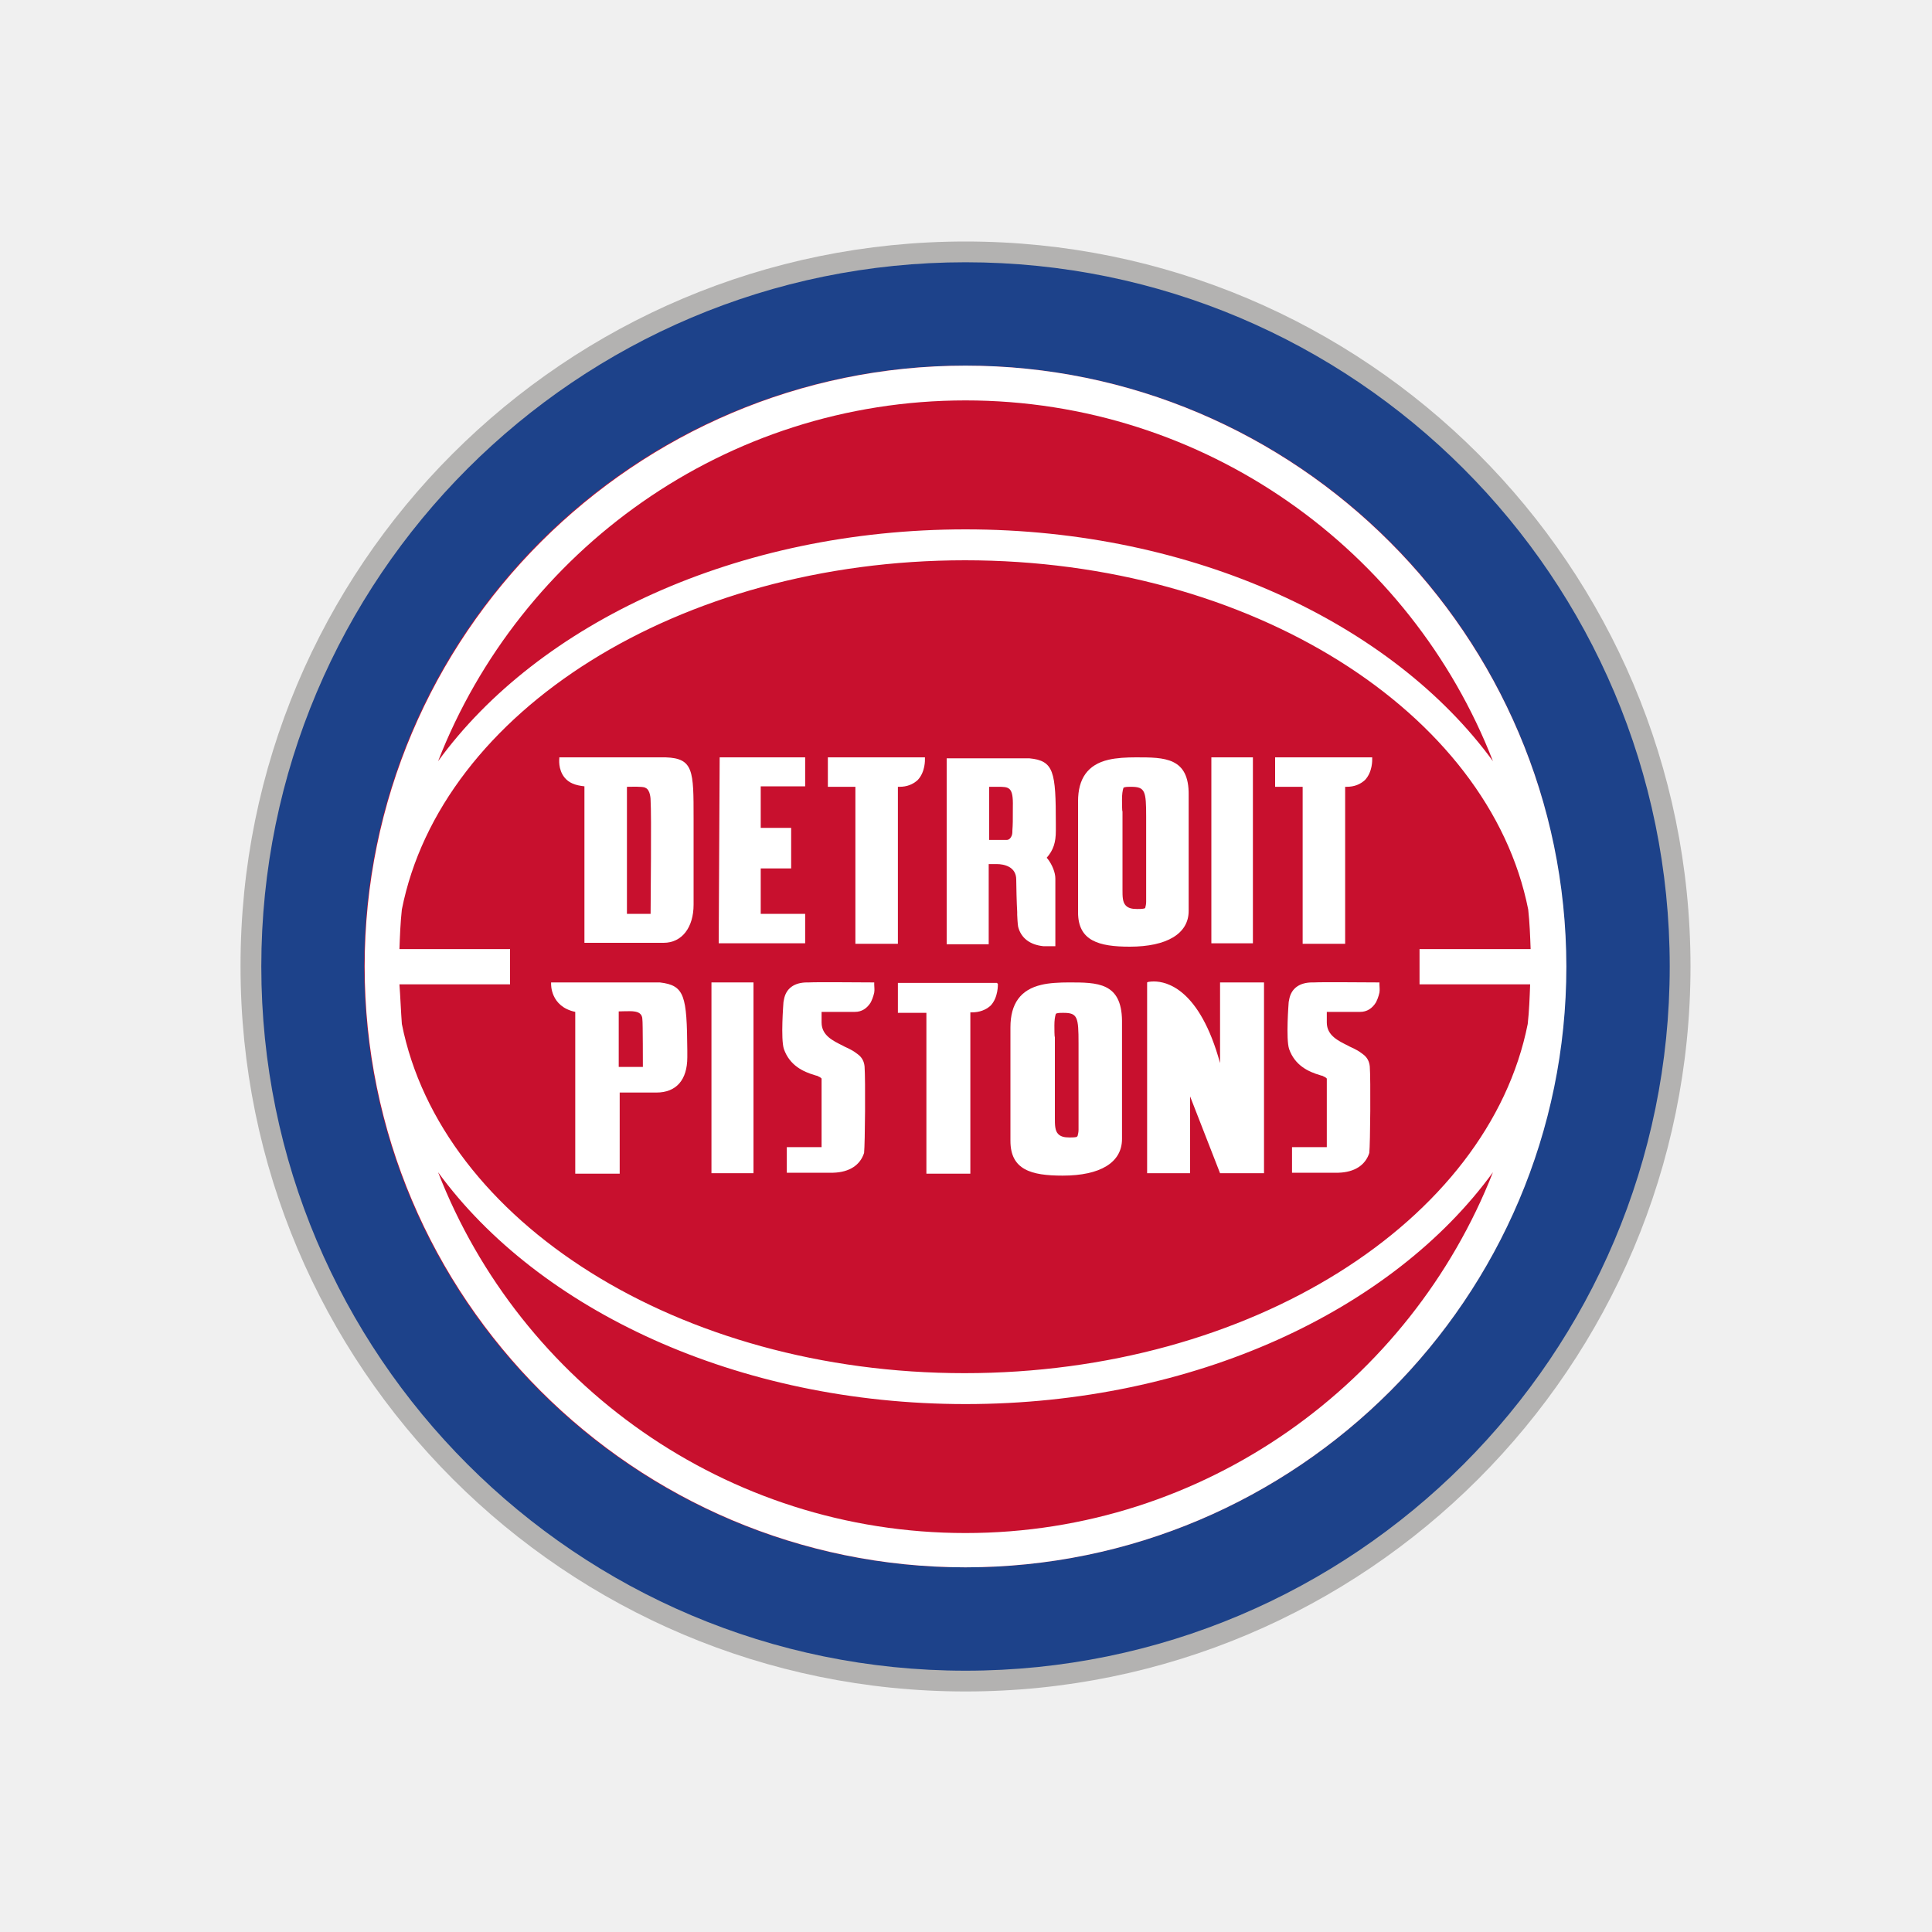
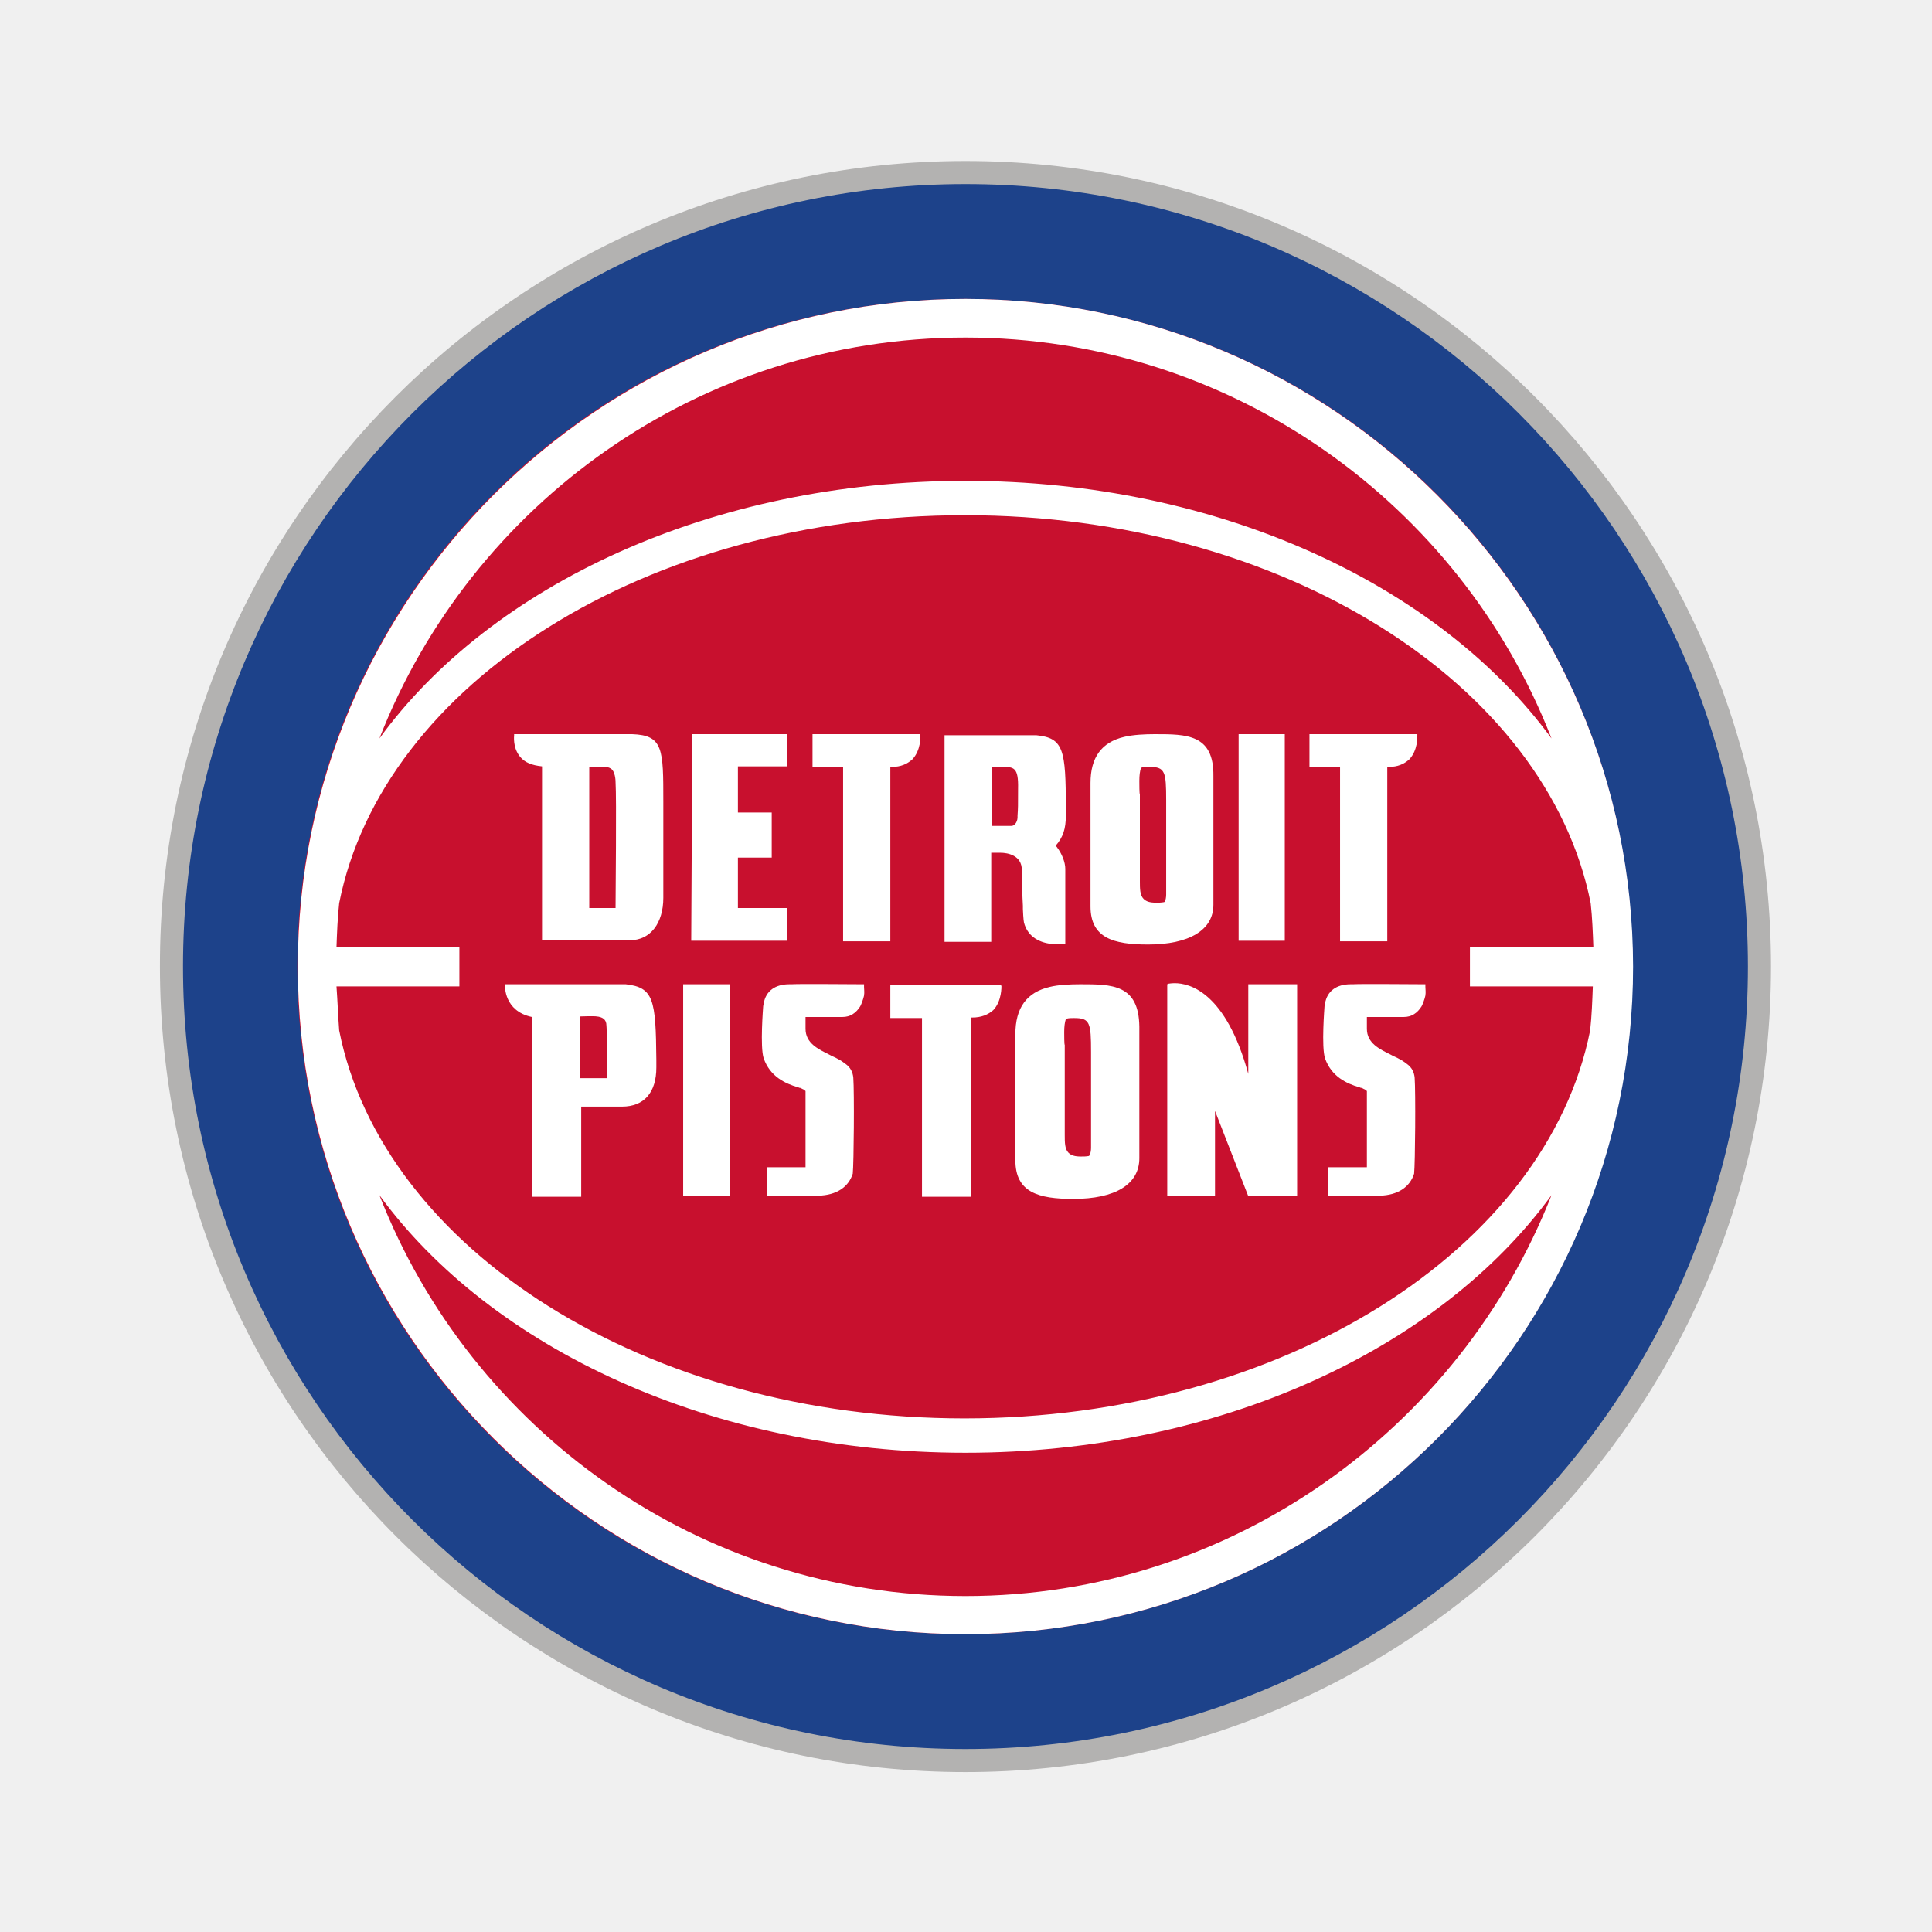
- <svg xmlns="http://www.w3.org/2000/svg" version="1.1" id="Layer_1" x="0px" y="0px" viewBox="0 0 400 400" style="enable-background:new 0 0 400 400;" xml:space="preserve">
+ <svg xmlns="http://www.w3.org/2000/svg" data-sfandom-renewal="20261009" shape-rendering="geometricPrecision" preserveAspectRatio="xMidYMid meet" version="1.1" id="Layer_1" x="0px" y="0px" viewBox="20 20 360 360" style="enable-background:new 0 0 400 400;" xml:space="preserve">
  <style type="text/css">
	.st0{fill:#B3B2B1;}
	.st1{fill:#1D428A;}
	.st2{fill:#C8102E;}
	.st3{fill:#FFFFFF;}
</style>
  <g>
    <path class="st0" d="M350,200.1c0,82.9-67.2,150.1-150.1,150.1S49.8,283,49.8,200.1C49.7,117.2,116.9,50,199.9,50   C282.8,50,350,117.2,350,200.1" />
    <g>
      <path class="st1" d="M345.7,200.1c0,80.5-65.3,145.8-145.8,145.8S54.1,280.6,54.1,200.1S119.4,54.3,199.9,54.3    S345.7,119.6,345.7,200.1" />
      <g>
        <path class="st2" d="M324.2,200.1c0,68.6-55.6,124.4-124.4,124.4c-68.6,0-124.4-55.6-124.4-124.4c0-68.6,55.6-124.4,124.4-124.4     S324.2,131.5,324.2,200.1" />
        <path class="st3" d="M199.9,75.7c-68.5,0-124.4,55.8-124.4,124.4s55.8,124.4,124.4,124.4s124.4-55.8,124.4-124.4     C324.2,131.6,268.4,75.7,199.9,75.7 M82.7,203.8h22.9v-7.3H82.7c0.1-2.7,0.2-5.5,0.5-8.2c8.1-40.9,57.3-72.3,116.6-72.3     c59.3,0,108.5,31.5,116.6,72.3c0.3,2.7,0.4,5.5,0.5,8.2h-23v7.3h22.9c-0.1,2.7-0.2,5.5-0.5,8.2c-8.1,40.8-57.4,72.3-116.6,72.3     S91.3,252.8,83.2,212C83,209.3,82.9,206.5,82.7,203.8 M199.9,82.9c49.6,0,92.2,31,109.2,74.7c-20.8-28.5-61.9-48-109.2-48     s-88.4,19.4-109.2,48C107.7,114,150.2,82.9,199.9,82.9 M199.9,317.4c-49.6,0-92.2-31-109.2-74.7c20.8,28.5,61.9,48,109.2,48     s88.4-19.4,109.2-48C292,286.2,249.5,317.4,199.9,317.4" />
        <g>
          <g>
            <rect x="147.3" y="203.4" class="st3" width="8.7" height="39.5" />
            <path class="st3" d="M181,203.4h-0.3c-2.4,0-11.5-0.1-13.2,0h-0.4c-2.6,0-4.4,1.2-4.8,3.6c-0.1,0.4-0.1,0.6-0.1,0.6       c0,0.1-0.6,7.5,0.1,9.6c1.2,3.4,4,4.7,6.4,5.4c0.1,0,0.2,0.1,0.3,0.1c0.2,0,0.3,0.1,0.5,0.2c0.3,0.1,0.5,0.3,0.6,0.4v14.2h-7.2       v5.3h9.6l0,0c3.4-0.1,5.6-1.6,6.4-4.1c0.2-1.9,0.3-15.2,0.1-17.9c-0.1-1-0.5-1.9-1.5-2.6c-0.4-0.3-0.8-0.6-1.4-0.9       c-0.5-0.3-1.1-0.5-1.6-0.8c-2-1-4.4-2.1-4.4-4.8v-2.2h6.9c1.4,0,2.5-0.7,3.3-2c0.5-1,0.7-2,0.7-2c0.1-0.6,0-1.2,0-1.6       L181,203.4z" />
            <path class="st3" d="M221.3,203.4c-1.9,0-4.1,0.1-5.7,0.5c-4.3,1-6.4,3.9-6.4,8.8v23.5c0,6,4.3,7.2,10.8,7.2       c7.8,0,12.3-2.7,12.3-7.6v-24.5C232.2,203.4,227.2,203.4,221.3,203.4 M218.3,212.3c0-1,0.1-1.8,0.3-2.4l0.2-0.1       c0.4-0.1,0.8-0.1,1.2-0.1h0.2c2.9,0,3.1,0.9,3.1,6.3v16.5c0,0.5,0,0.9,0,1.4s-0.1,0.9-0.2,1.3l-0.2,0.2c-0.5,0.1-1,0.1-1.5,0.1       c-1.1,0-1.8-0.2-2.3-0.7c-0.7-0.7-0.7-1.9-0.7-3.4v-16.7C218.3,214.7,218.3,212.9,218.3,212.3" />
            <path class="st3" d="M252.6,220.1c-4.2-15.3-11-16.9-13.7-16.9c-0.7,0-1.1,0.1-1.2,0.1l-0.2,0.1v39.5h8.9V227l6.2,15.9h9.1       v-39.5h-9.1L252.6,220.1L252.6,220.1z" />
            <path class="st3" d="M136.6,203.4h-22.2h-0.3v0.3c0,0-0.2,4.7,5,5.8v33.5h9.2v-16.8h7.6c4.1,0,6.4-2.6,6.4-7.3v-1.4       C142.2,206.2,141.8,204,136.6,203.4 M133.1,220.9h-5v-11.5c0,0,2.6-0.1,3.1,0c1,0.1,1.8,0.5,1.8,1.7       C133.1,211.5,133.1,220.9,133.1,220.9" />
            <path class="st3" d="M206.4,203.5h-20.5v6.2h5.9V243h9.1v-33.4c0.1,0,0.2,0,0.3,0c1.6,0,2.9-0.5,3.9-1.4       c1.6-1.7,1.5-4.4,1.5-4.5L206.4,203.5z" />
            <path class="st3" d="M285.6,203.4h-0.3c-2.4,0-11.5-0.1-13.2,0h-0.4c-2.6,0-4.4,1.2-4.8,3.6c-0.1,0.4-0.1,0.6-0.1,0.6       c0,0.1-0.6,7.5,0.1,9.6c1.2,3.4,4,4.7,6.4,5.4c0.1,0,0.2,0.1,0.3,0.1c0.2,0,0.3,0.1,0.5,0.2c0.3,0.1,0.5,0.3,0.6,0.4v14.2h-7.2       v5.3h9.6l0,0c3.4-0.1,5.6-1.6,6.4-4.1c0.2-1.9,0.3-15.2,0.1-17.9c-0.1-1-0.5-1.9-1.5-2.6c-0.4-0.3-0.8-0.6-1.4-0.9       c-0.5-0.3-1.1-0.5-1.6-0.8c-2-1-4.4-2.1-4.4-4.8v-2.2h6.9c1.4,0,2.5-0.7,3.3-2c0.5-1,0.7-2,0.7-2c0.1-0.6,0-1.2,0-1.6       L285.6,203.4z" />
          </g>
          <g>
            <path class="st3" d="M204.9,178.9h1.5c1.4,0,4,0.5,4,3.2c0,1.2,0.1,5.2,0.2,6.7v0.6c0,0.2,0.1,2.1,0.2,2.5       c0.6,2.3,2.4,3.7,5.2,4h2.5v-14c0-1.2-0.6-2.8-1.6-4.1l-0.2-0.2c1.4-1.6,1.9-3.2,1.9-5.6v-1.4c0-10.9-0.4-13.1-5.5-13.6H196       v38.5h8.7v-16.6L204.9,178.9L204.9,178.9z M204.9,162.9h1.5h0.2c2.3,0,3.2,0,3.1,4.1c0,3.3,0,3.5-0.1,5v0.3       c0,0.5-0.2,1-0.5,1.3c-0.2,0.2-0.4,0.3-0.7,0.3h-3.6v-11H204.9z" />
            <polygon class="st3" points="259.4,156.8 250.8,156.8 250.8,195.3 259.4,195.3      " />
            <path class="st3" d="M177.1,195.4h8.8v-32.5c0.1,0,0.2,0,0.3,0c1.6,0,2.8-0.5,3.8-1.4c1.6-1.7,1.5-4.2,1.5-4.4v-0.3h-20.1v6.1       h5.7V195.4z" />
            <path class="st3" d="M269.7,195.4h8.8v-32.5c0.1,0,0.2,0,0.3,0c1.6,0,2.8-0.5,3.8-1.4c1.6-1.7,1.5-4.2,1.5-4.4v-0.3H264v6.1       h5.7L269.7,195.4L269.7,195.4z" />
            <polygon class="st3" points="166.7,189.2 157.5,189.2 157.5,179.8 163.8,179.8 163.8,171.4 157.5,171.4 157.5,162.8        166.7,162.8 166.7,156.8 149,156.8 148.8,195.3 166.7,195.3      " />
            <path class="st3" d="M137.8,156.8h-22v0.2c0,0.1-0.3,2.3,1.1,4c0.9,1.1,2.2,1.6,4.1,1.8v32.4h16.4c3.8,0,6.2-3.2,6.2-7.9v-17.9       C143.6,159.6,143.6,157,137.8,156.8 M134.7,189.2h-4.9v-26.3c3.1-0.1,3.7,0.1,3.8,0.2c1.1,0.4,1.1,2.5,1.1,2.6       C134.9,168.7,134.7,186.8,134.7,189.2" />
            <path class="st3" d="M235.2,156.8c-1.9,0-4,0.1-5.7,0.5c-4.3,1-6.3,3.9-6.3,8.6v23c0,5.9,4.3,7.1,10.7,7.1       c7.7,0,12.2-2.7,12.2-7.4v-24C246.2,156.8,241.1,156.8,235.2,156.8 M232.3,165.5c0-1,0.1-1.8,0.3-2.4l0.2-0.1       c0.4-0.1,0.8-0.1,1.2-0.1h0.2c2.9,0,3.1,0.9,3.1,6.2v16.2c0,0.5,0,0.9,0,1.4s-0.1,0.9-0.2,1.3l-0.2,0.1c-0.5,0.1-1,0.1-1.5,0.1       c-1.1,0-1.8-0.2-2.3-0.7c-0.7-0.7-0.7-1.9-0.7-3.3V168C232.3,168,232.3,166.1,232.3,165.5" />
          </g>
        </g>
      </g>
    </g>
  </g>
</svg>
